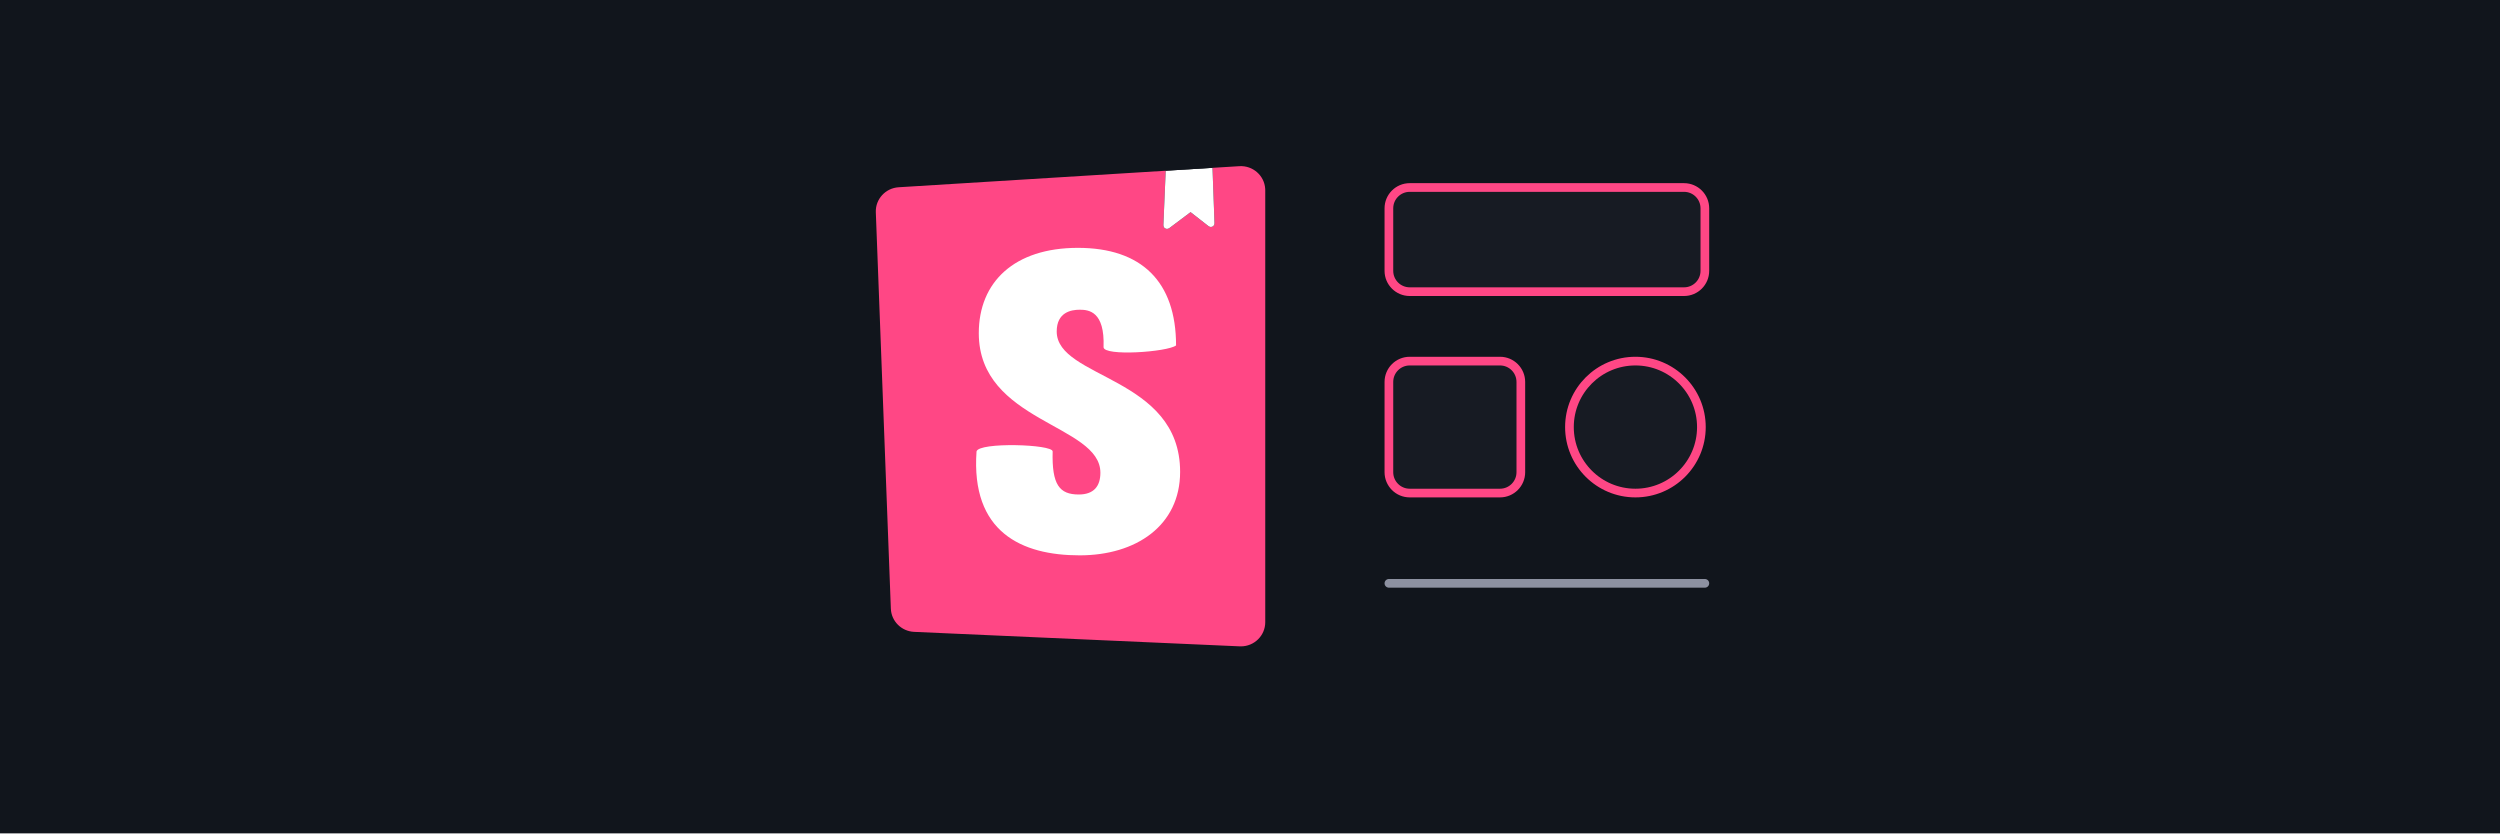
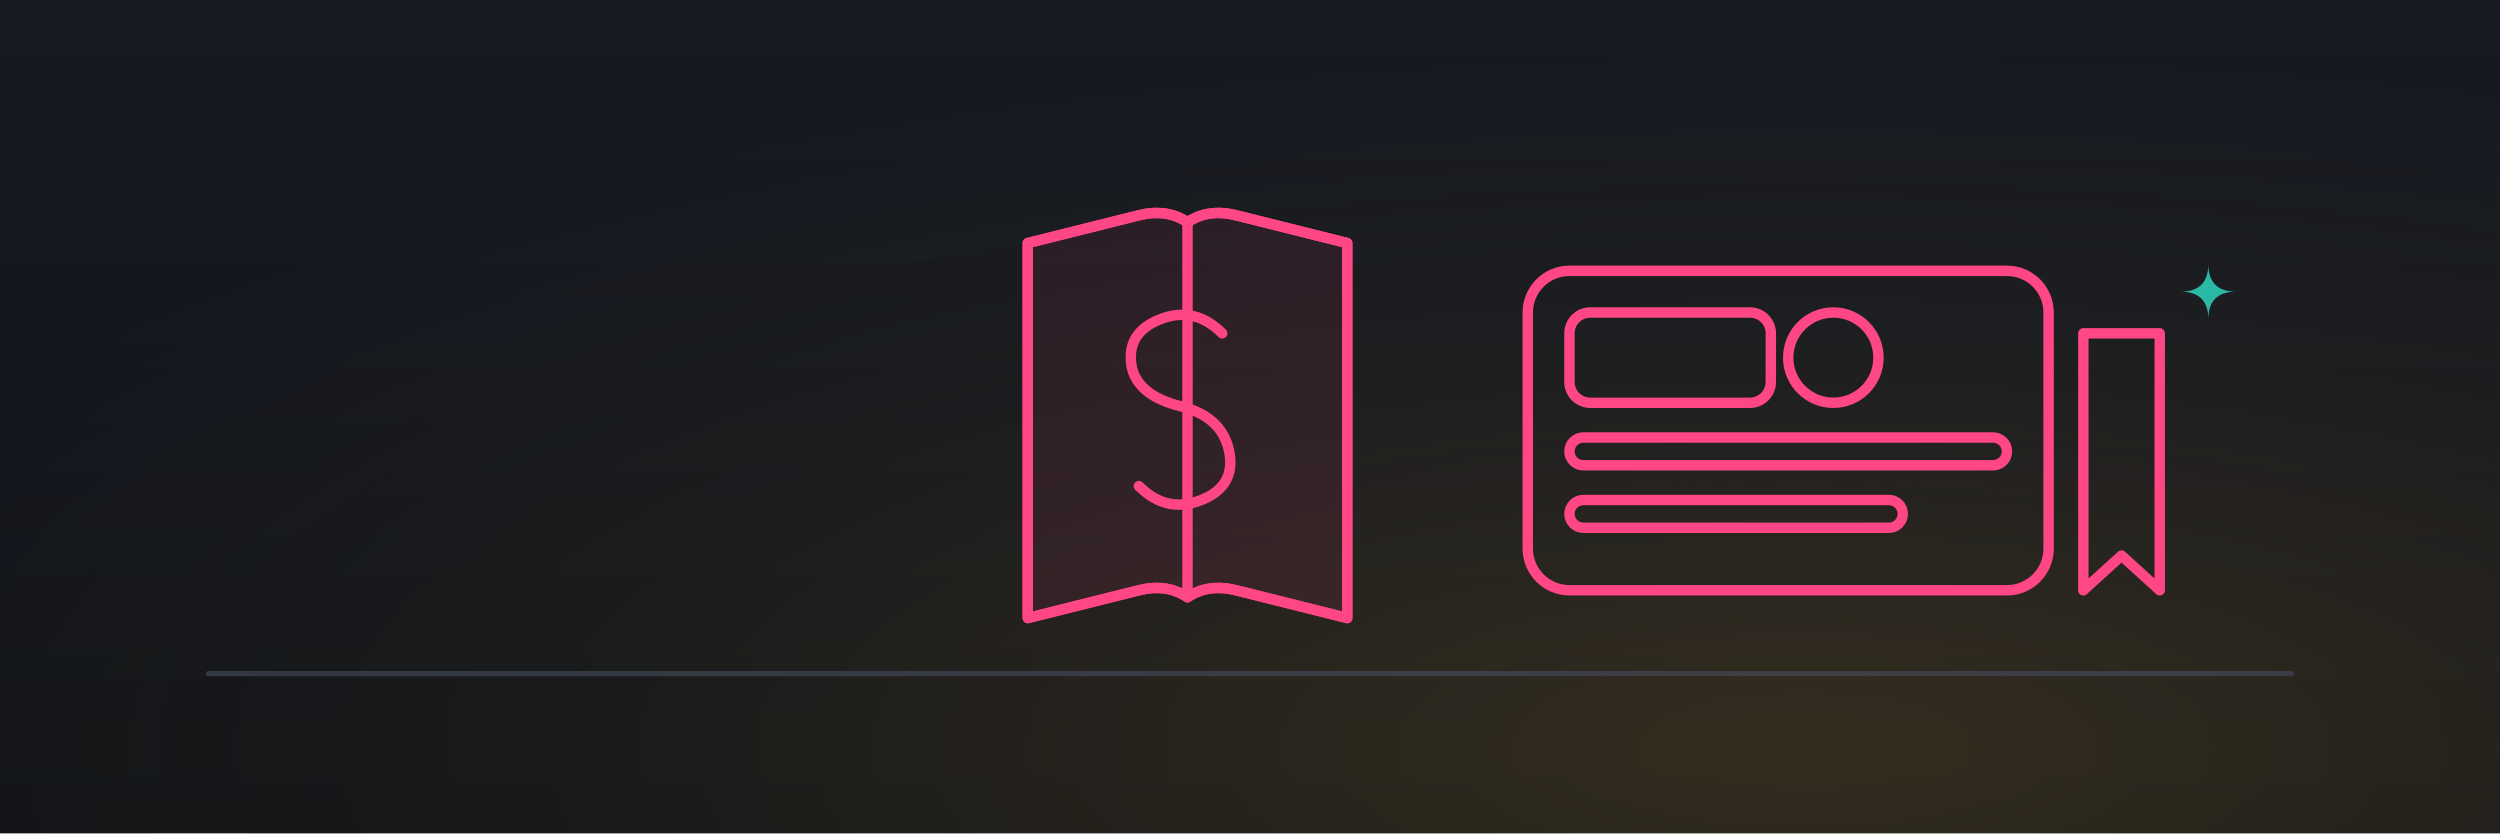
- <svg xmlns="http://www.w3.org/2000/svg" xmlns:xlink="http://www.w3.org/1999/xlink" width="720" height="240" viewBox="0 0 720 240" role="img" aria-labelledby="title">
-   <rect width="720" height="240" fill="#11151C" />
-   <g color="#FF4785" fill="none" stroke="currentColor" stroke-width="2.5" stroke-linecap="round" stroke-linejoin="round">
-     <svg x="250" y="45" width="116" height="144" version="1.1" viewBox="0 0 52 64">
-       <defs>
-         <path id="path-1" d="M1.943,57.131 L0.002,5.955 C-0.062,4.265 1.248,2.832 2.953,2.727 L46.933,0.006 C48.669,-0.101 50.164,1.205 50.273,2.923 C50.277,2.988 50.279,3.052 50.279,3.117 L50.279,58.883 C50.279,60.604 48.869,62 47.13,62 C47.082,62 47.035,61.999 46.988,61.997 L4.949,60.128 C3.311,60.055 2.004,58.752 1.943,57.131 Z" />
-       </defs>
-       <g id="icon-storybook-default" fill="none" fill-rule="evenodd" stroke="none" stroke-width="1">
-         <g id="icon" transform="translate(1, 1)">
-           <path id="Combined-Shape" fill="#FF4785" fill-rule="nonzero" d="M50.273,2.923 C50.277,2.988 50.279,3.052 50.279,3.117 L50.279,58.883 C50.279,60.604 48.869,62 47.13,62 C47.082,62 47.035,61.999 46.988,61.997 L4.949,60.128 C3.311,60.055 2.004,58.752 1.943,57.131 L0.002,5.955 C-0.062,4.265 1.248,2.832 2.953,2.727 L37.427,0.594 L37.127,7.621 C37.124,7.702 37.142,7.782 37.179,7.853 L37.222,7.921 C37.379,8.126 37.674,8.166 37.881,8.011 L37.881,8.011 L40.638,5.94 L42.967,7.756 C43.055,7.824 43.163,7.859 43.275,7.856 C43.534,7.847 43.737,7.631 43.728,7.375 L43.728,7.375 L43.467,0.22 L46.933,0.006 C48.669,-0.101 50.164,1.205 50.273,2.923 Z" />
-           <mask id="mask-2" fill="#fff">
-             <use xlink:href="#path-1" />
-           </mask>
-           <path id="S" fill="#FFF" fill-rule="nonzero" d="M29.403,23.369 C29.403,24.581 37.657,24 38.765,23.148 C38.765,14.89 34.287,10.55 26.089,10.55 C17.89,10.55 13.296,14.957 13.296,21.568 C13.296,33.082 28.996,33.303 28.996,39.583 C28.996,41.346 28.124,42.393 26.205,42.393 C23.705,42.393 22.716,41.129 22.832,36.832 C22.832,35.9 13.296,35.609 13.005,36.832 C12.265,47.245 18.82,50.249 26.321,50.249 C33.59,50.249 39.288,46.414 39.288,39.473 C39.288,27.132 23.356,27.463 23.356,21.348 C23.356,18.869 25.216,18.538 26.321,18.538 C27.484,18.538 29.577,18.741 29.403,23.369 Z" mask="url(#mask-2)" />
-           <path id="bookmark" fill="#FFF" fill-rule="nonzero" d="M37.127,7.621 L37.428,0.592 L43.467,0.218 L43.728,7.375 C43.737,7.631 43.534,7.847 43.275,7.856 C43.163,7.859 43.055,7.824 42.967,7.756 L40.638,5.94 L37.881,8.011 C37.674,8.166 37.379,8.126 37.222,7.921 C37.156,7.835 37.123,7.729 37.127,7.621 Z" mask="url(#mask-2)" />
-         </g>
-       </g>
-     </svg>
-     <rect x="400" y="54" width="91" height="30" rx="6" fill="#171B23" stroke="currentColor" />
-     <rect x="400" y="104" width="38" height="38" rx="6" fill="#171B23" stroke="currentColor" />
-     <circle cx="471" cy="123" r="19" fill="#171B23" />
-     <path d="M400 168h91" fill="none" stroke="#8D91A1" />
+ <svg xmlns="http://www.w3.org/2000/svg" width="720" height="240" viewBox="0 0 720 240" role="img">
+   <defs>
+     <linearGradient id="bg" x1="0" y1="0" x2="0" y2="1">
+       <stop offset="0" stop-color="#161A23" />
+       <stop offset="1" stop-color="#0F1218" />
+     </linearGradient>
+     <radialGradient id="g-F5B83D" cx="0.72" cy="0.9" r="0.85">
+       <stop offset="0" stop-color="#F5B83D" stop-opacity="0.16" />
+       <stop offset="0.55" stop-color="#F5B83D" stop-opacity="0.05" />
+       <stop offset="1" stop-color="#F5B83D" stop-opacity="0" />
+     </radialGradient>
+   </defs>
+   <rect width="720" height="240" fill="url(#bg)" />
+   <rect width="720" height="240" fill="url(#g-F5B83D)" />
+   <path d="M60 194 H 660" stroke="#4A5164" stroke-opacity="0.55" stroke-width="1.5" stroke-linecap="round" />
+   <g fill="none" stroke="#F5B83D" stroke-width="3" stroke-linecap="round" stroke-linejoin="round">
+     <g fill="none" stroke="#FF4785" stroke-width="3" stroke-opacity="1.0" stroke-linecap="round" stroke-linejoin="round">
+       <path d="M 342 64 Q 336 60 328 62 L 296 70 L 296 178 L 328 170 Q 336 168 342 172 Q 348 168 356 170 L 388 178 L 388 70 L 356 62 Q 348 60 342 64 Z" />
+       <line x1="342" y1="64" x2="342" y2="172" />
+       <path d="M 352 96 Q 344 88 334 92 Q 324 96 326 106 Q 328 114 340 117 Q 352 120 354 130 Q 356 140 346 144 Q 336 148 328 140" />
+       <path d="M 342 64 Q 336 60 328 62 L 296 70 L 296 178 L 328 170 Q 336 168 342 172 Q 348 168 356 170 L 388 178 L 388 70 L 356 62 Q 348 60 342 64 Z" fill="#FF4785" fill-opacity="0.08" />
+       <rect x="440" y="78" width="150" height="92" rx="12" />
+       <rect x="452" y="90" width="58" height="26" rx="6" />
+       <circle cx="528" cy="103" r="13" />
+       <rect x="452" y="126" width="126" height="8" rx="4" />
+       <rect x="452" y="144" width="96" height="8" rx="4" />
+       <path d="M 600 96 L 622 96 L 622 170 L 611 160 L 600 170 Z" />
+     </g>
  </g>
+   <path d="M 636 76 Q 636 84 644 84 Q 636 84 636 92 Q 636 84 628 84 Q 636 84 636 76" fill="#2DD4BF" fill-opacity="0.85" stroke="none" />
</svg>
